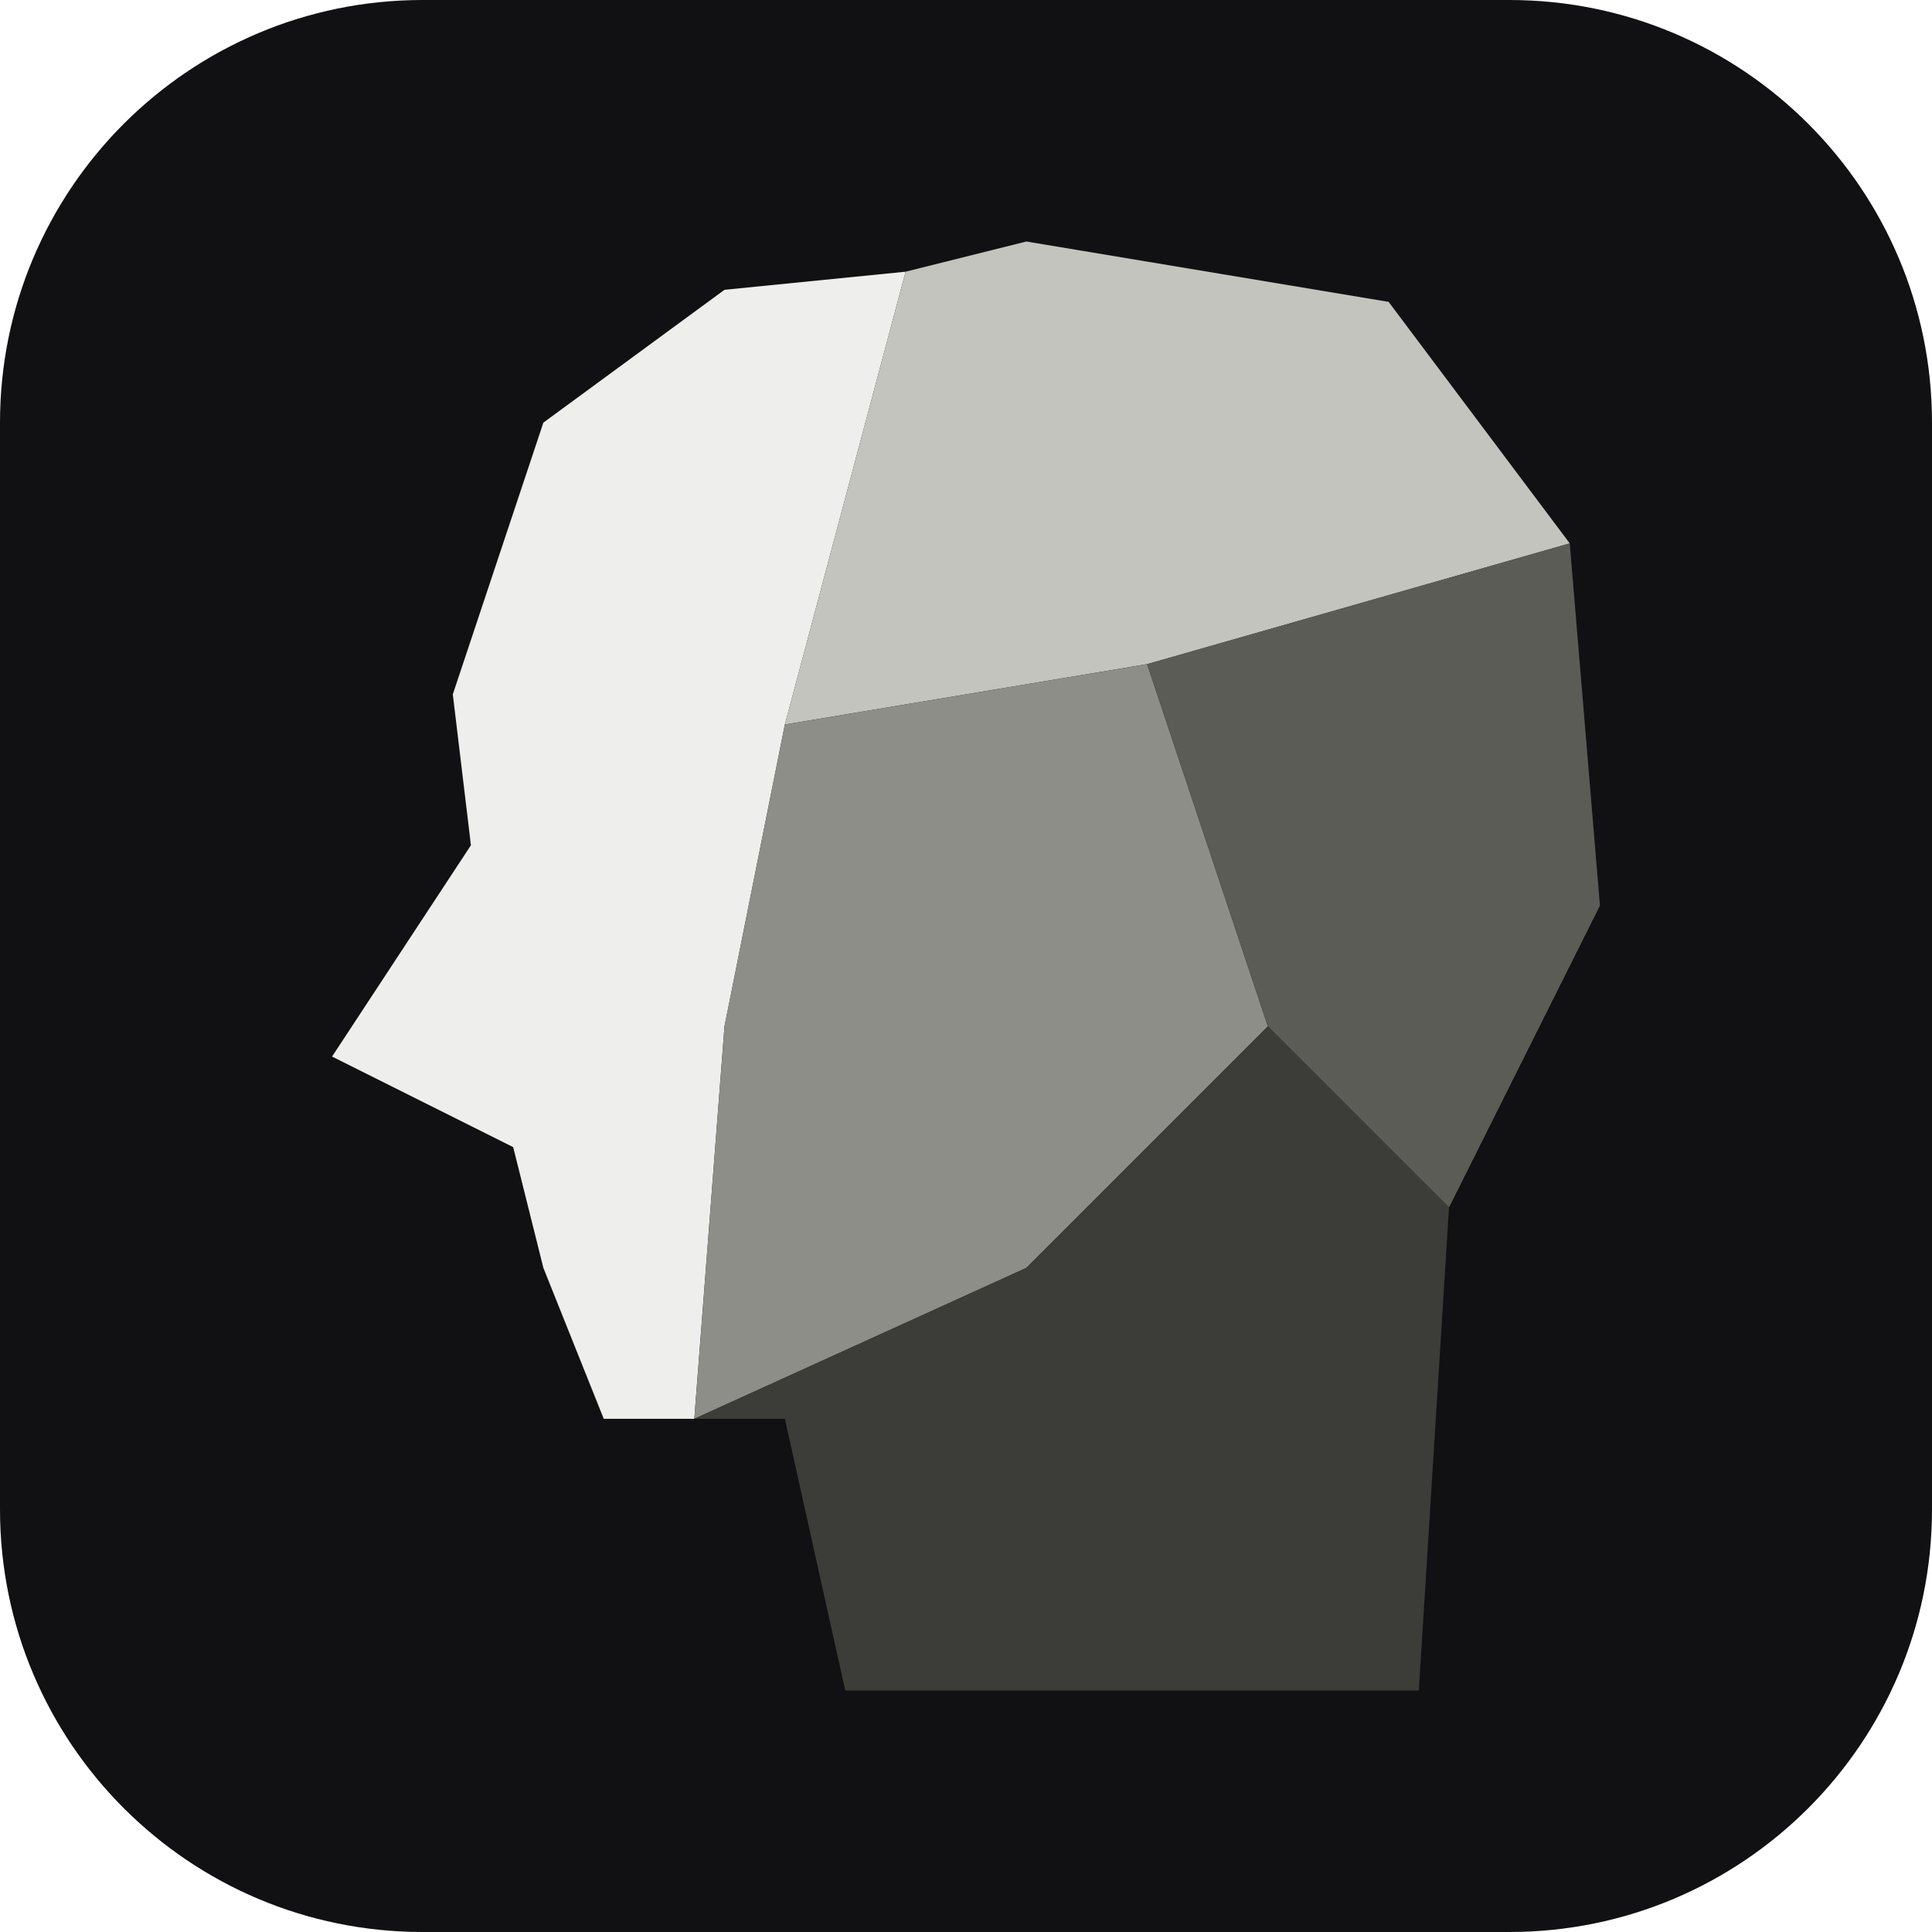
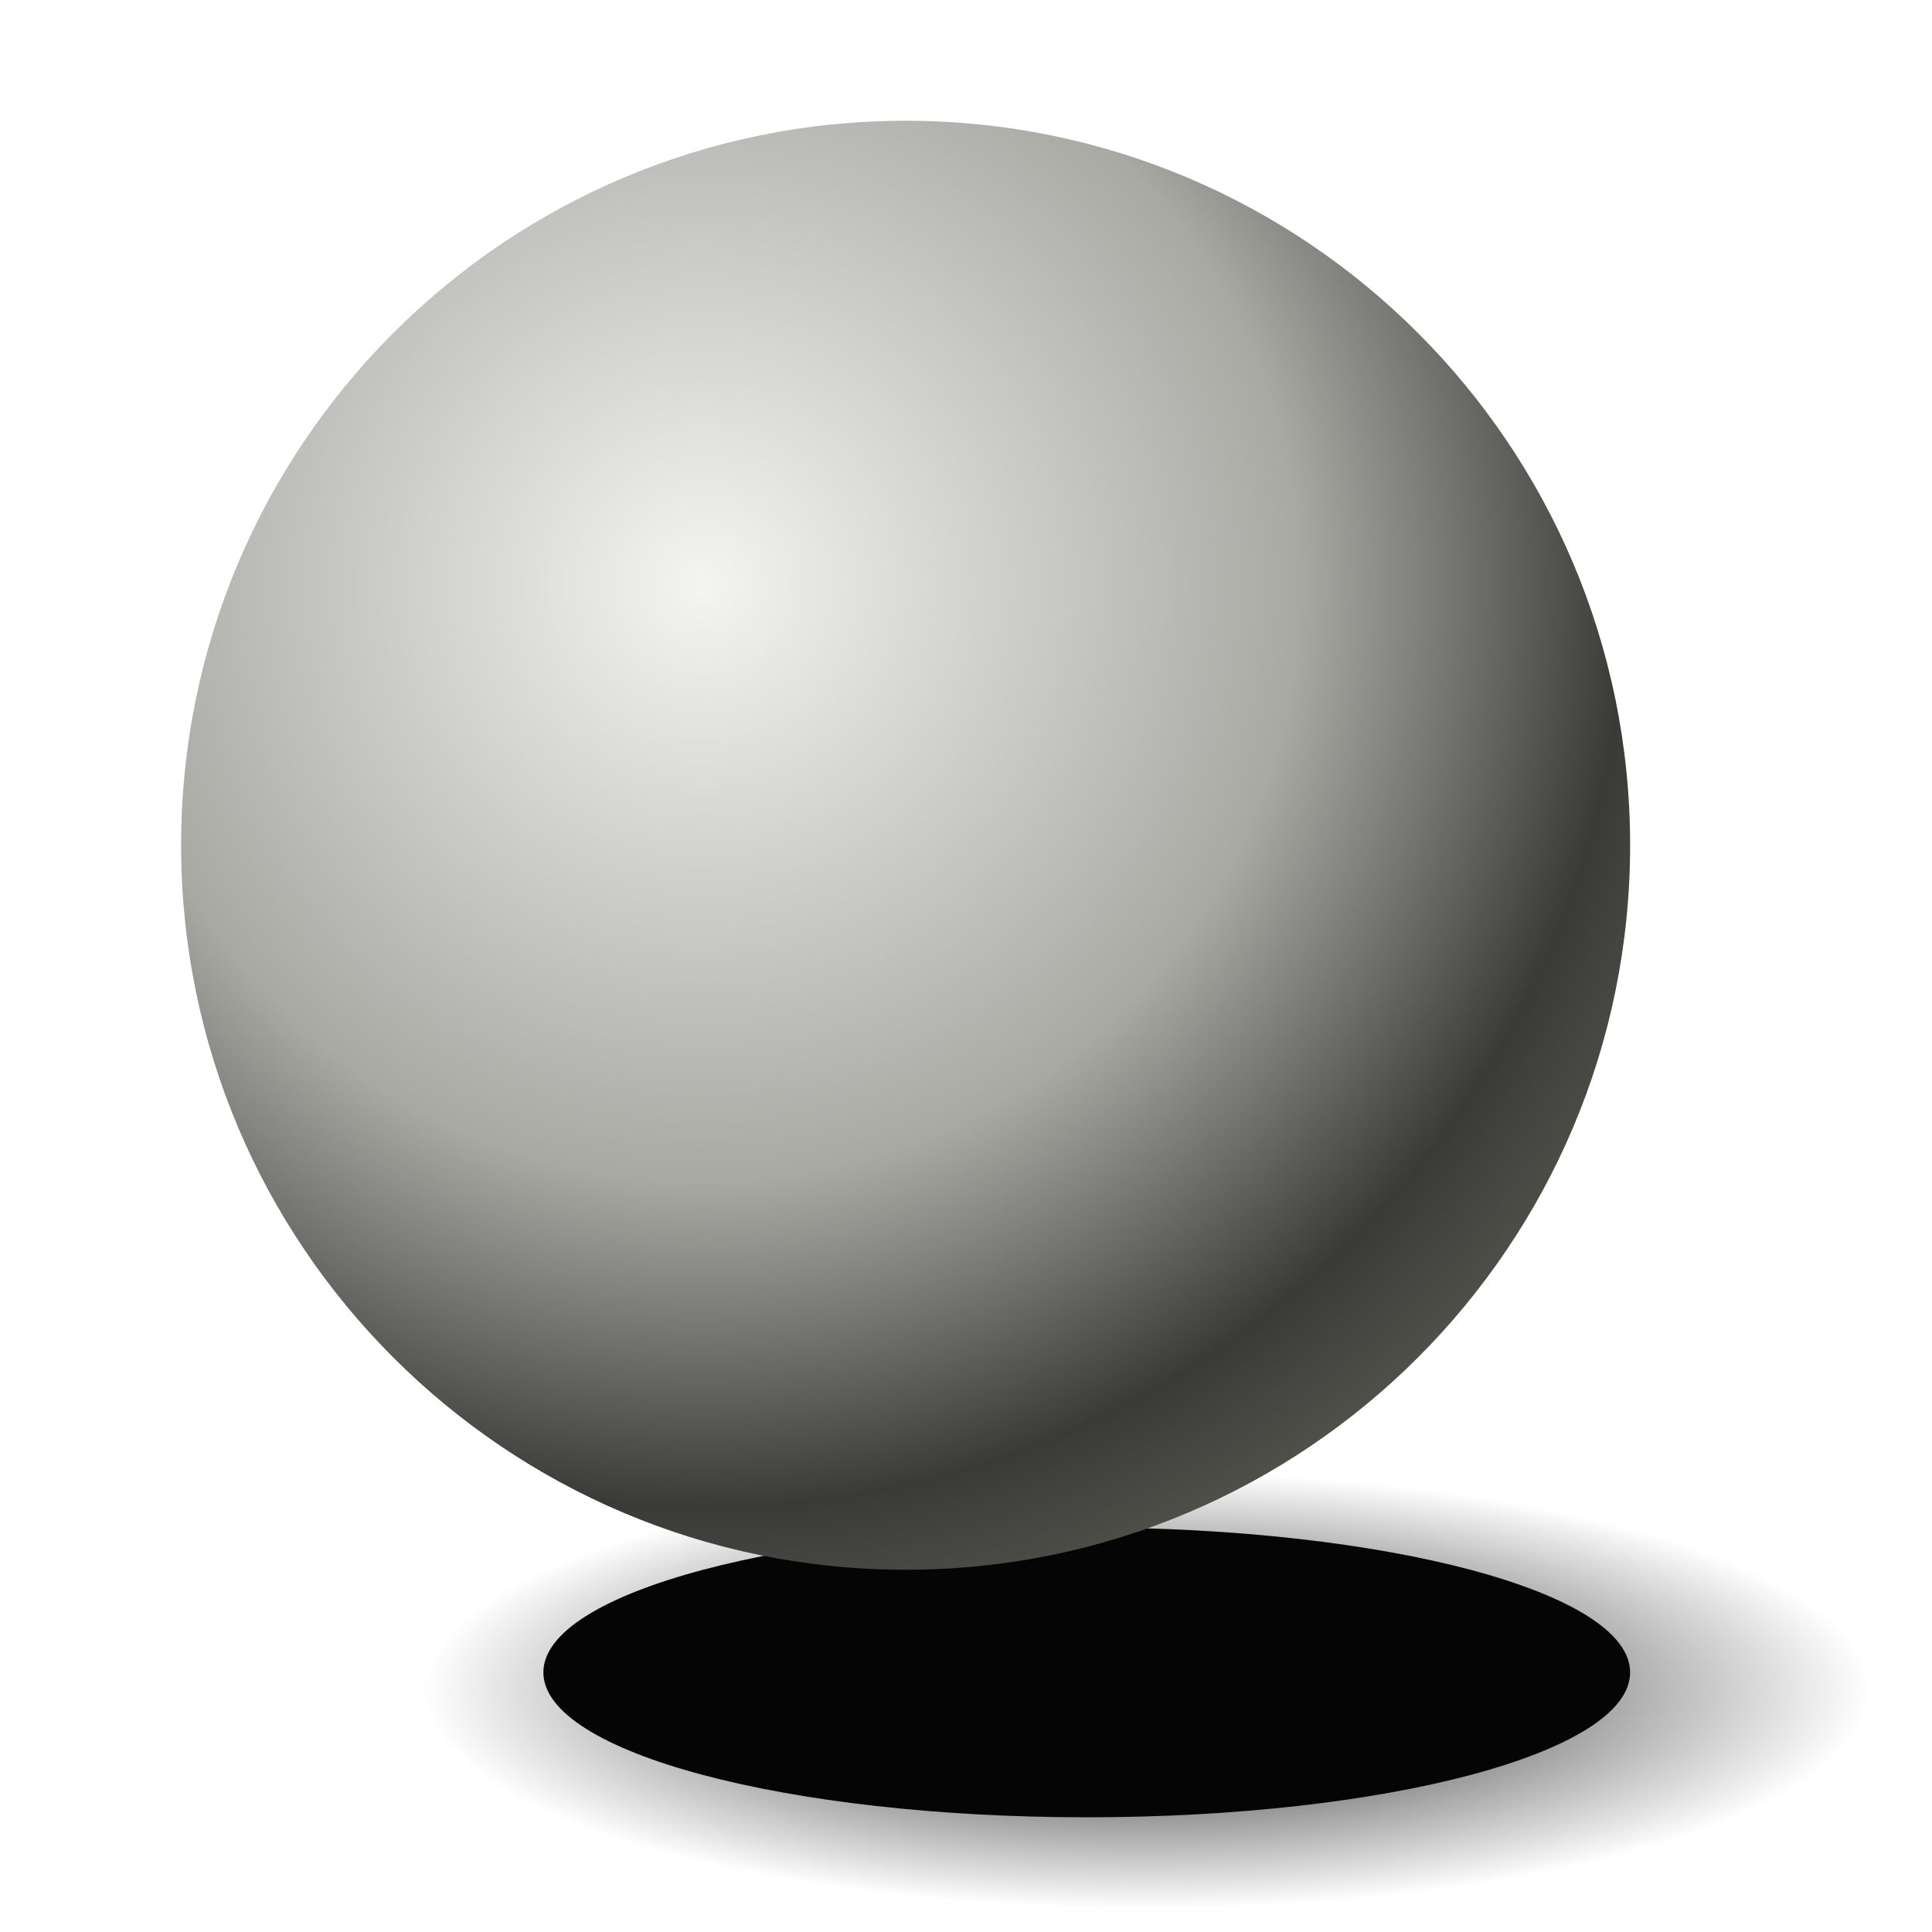
<svg xmlns="http://www.w3.org/2000/svg" viewBox="0 0 32 32">
-   <rect width="32" height="32" rx="7" fill="#111113" />
-   <path d="M12 4.8 L15 4.5 L13 12 L12 17 L11.5 23.5 L10 23.5 L9 21 L8.5 19 L5.5 17.5 L7.8 14 L7.5 11.5 L9 7 Z" fill="#eeeeec" />
-   <path d="M15 4.5 L17 4 L23 5 L26 9 L19 11 L13 12 Z" fill="#c4c4bf" />
-   <path d="M13 12 L19 11 L21 17 L17 21 L11.5 23.5 L12 17 Z" fill="#8e8e88" />
-   <path d="M19 11 L26 9 L26.5 15 L24 20 L21 17 Z" fill="#5c5c56" />
-   <path d="M11.5 23.5 L17 21 L21 17 L24 20 L23.5 28 L14 28 L13 23.5 Z" fill="#3c3c38" />
+   <defs>
+     <radialGradient id="light" cx="0.36" cy="0.32" r="0.75">
+       <stop offset="0" stop-color="#f4f4f2" />
+       <stop offset="0.55" stop-color="#a9a9a4" />
+       <stop offset="0.85" stop-color="#3a3a37" />
+       <stop offset="1" stop-color="#55554f" />
+     </radialGradient>
+     <radialGradient id="shadow">
+       <stop offset="0" stop-color="#000" stop-opacity="0.95" />
+       <stop offset="1" stop-color="#000" stop-opacity="0" />
+     </radialGradient>
+   </defs>
+   <ellipse cx="19" cy="28" rx="12" ry="3.6" fill="url(#shadow)" />
+   <ellipse cx="18" cy="27.7" rx="9" ry="2.4" fill="#050506" />
+   <circle cx="15" cy="14" r="12" fill="url(#light)" />
</svg>
